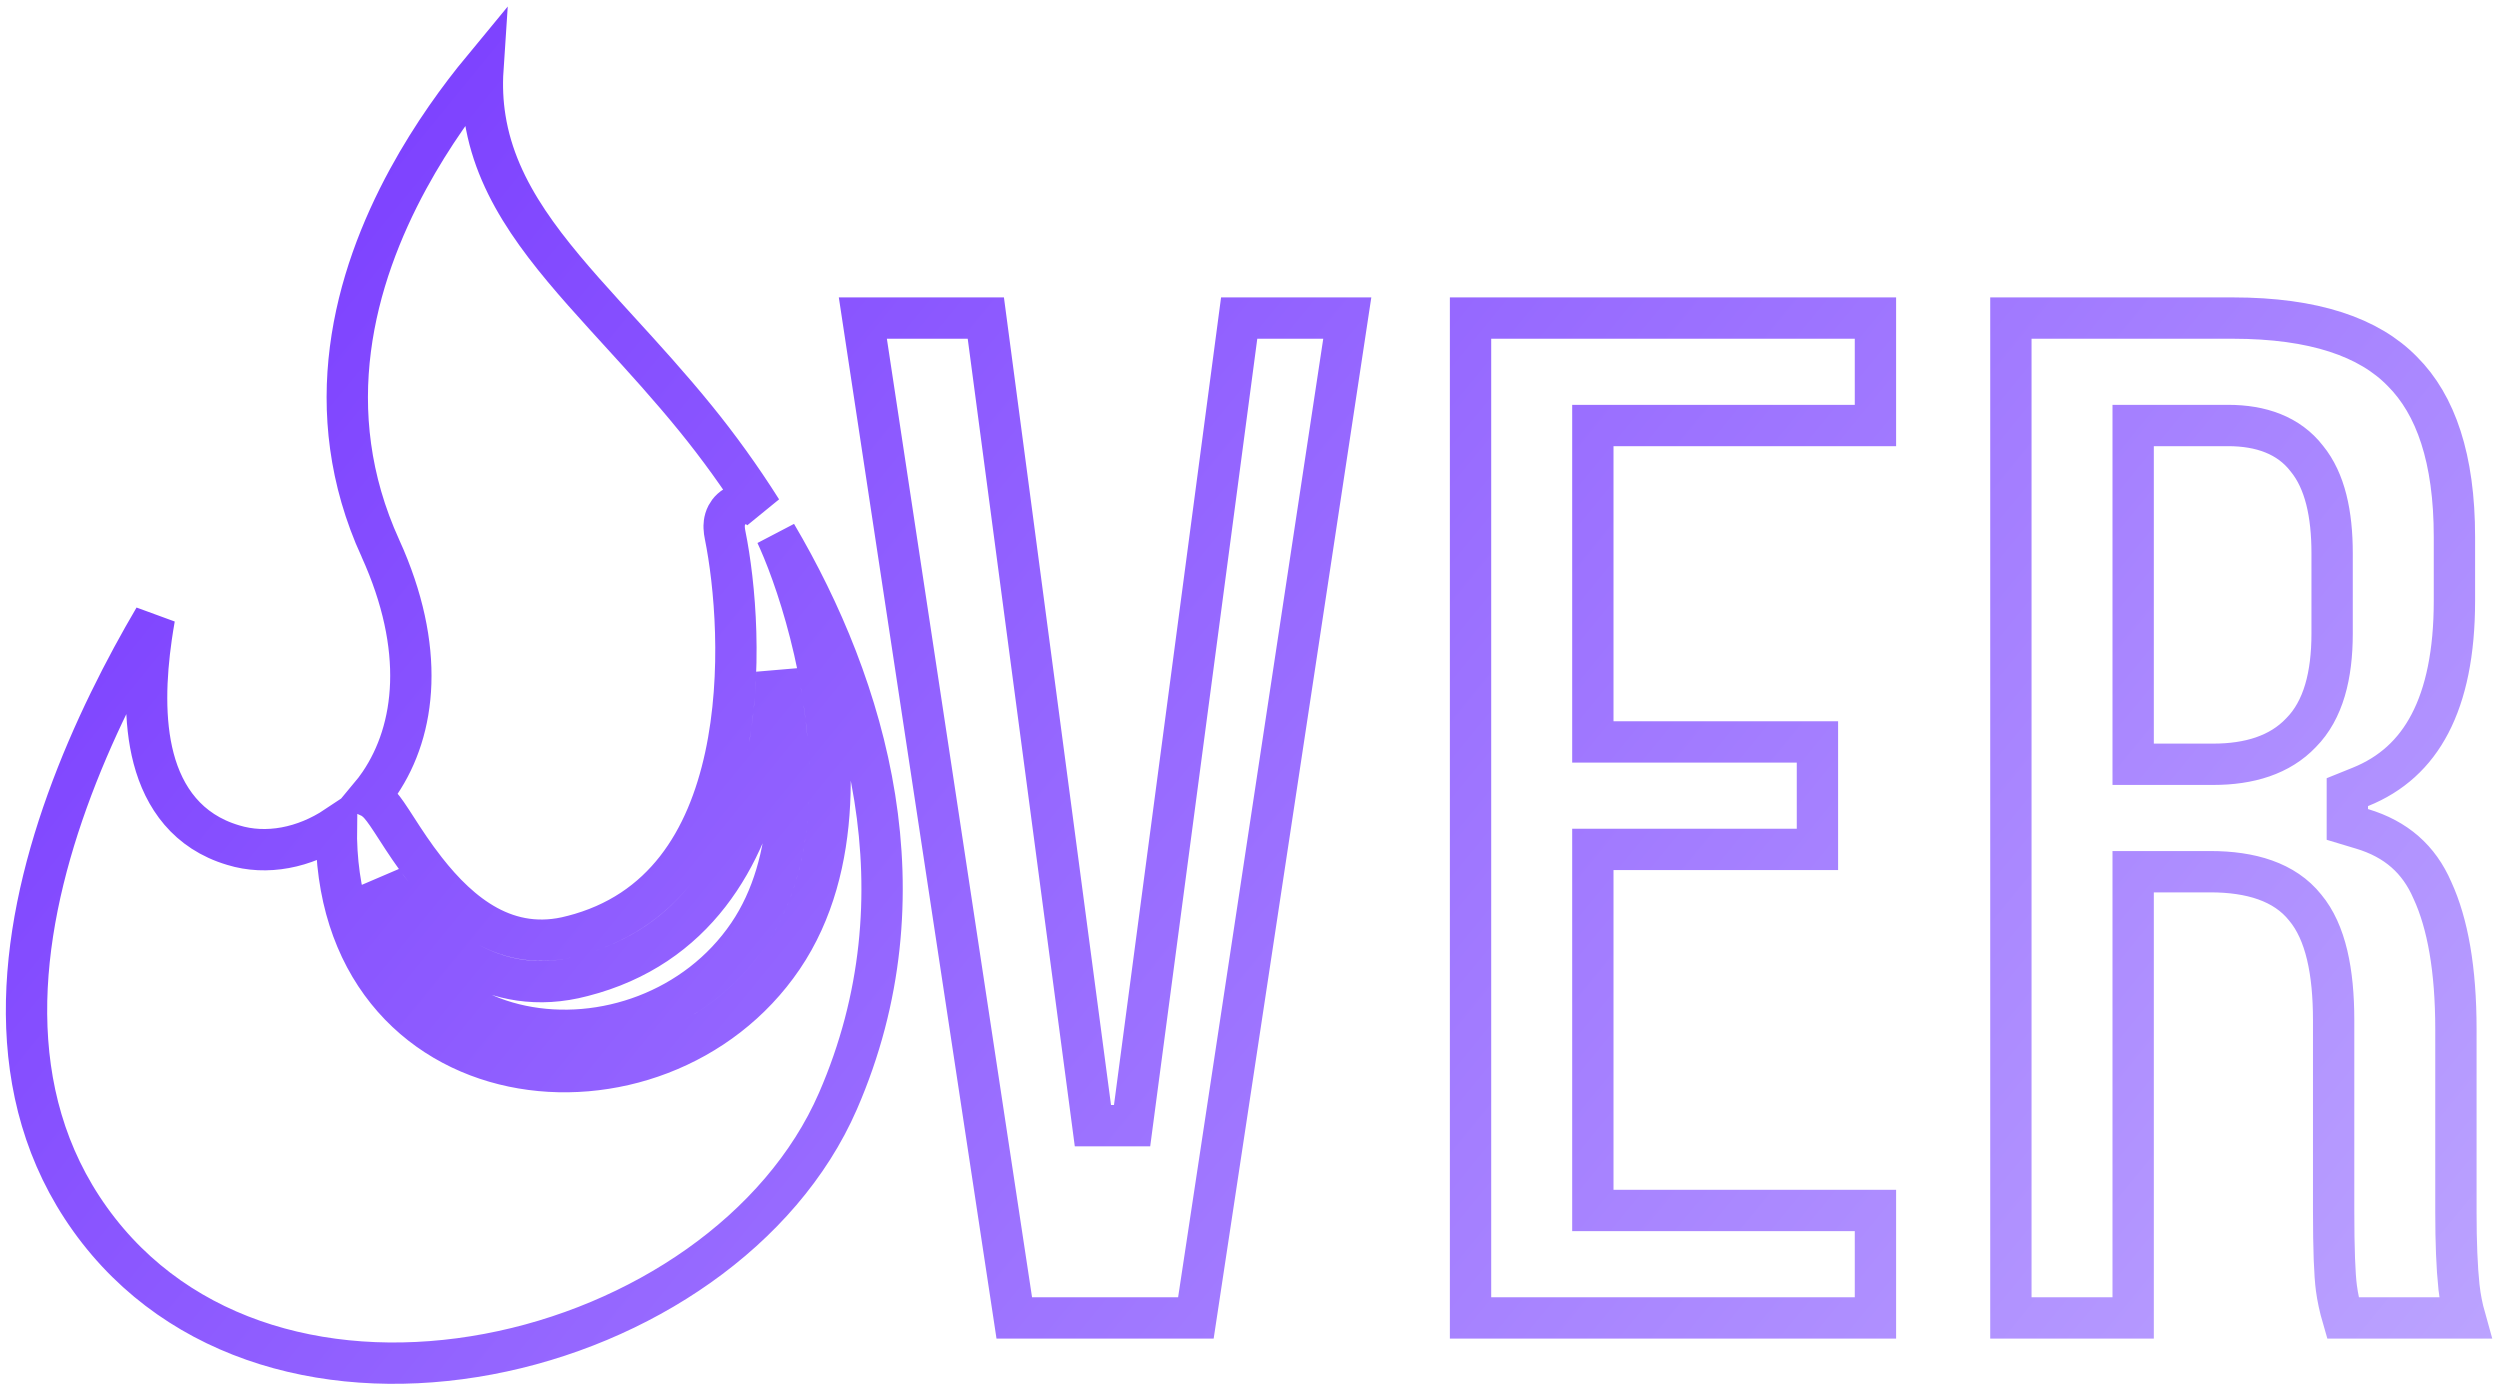
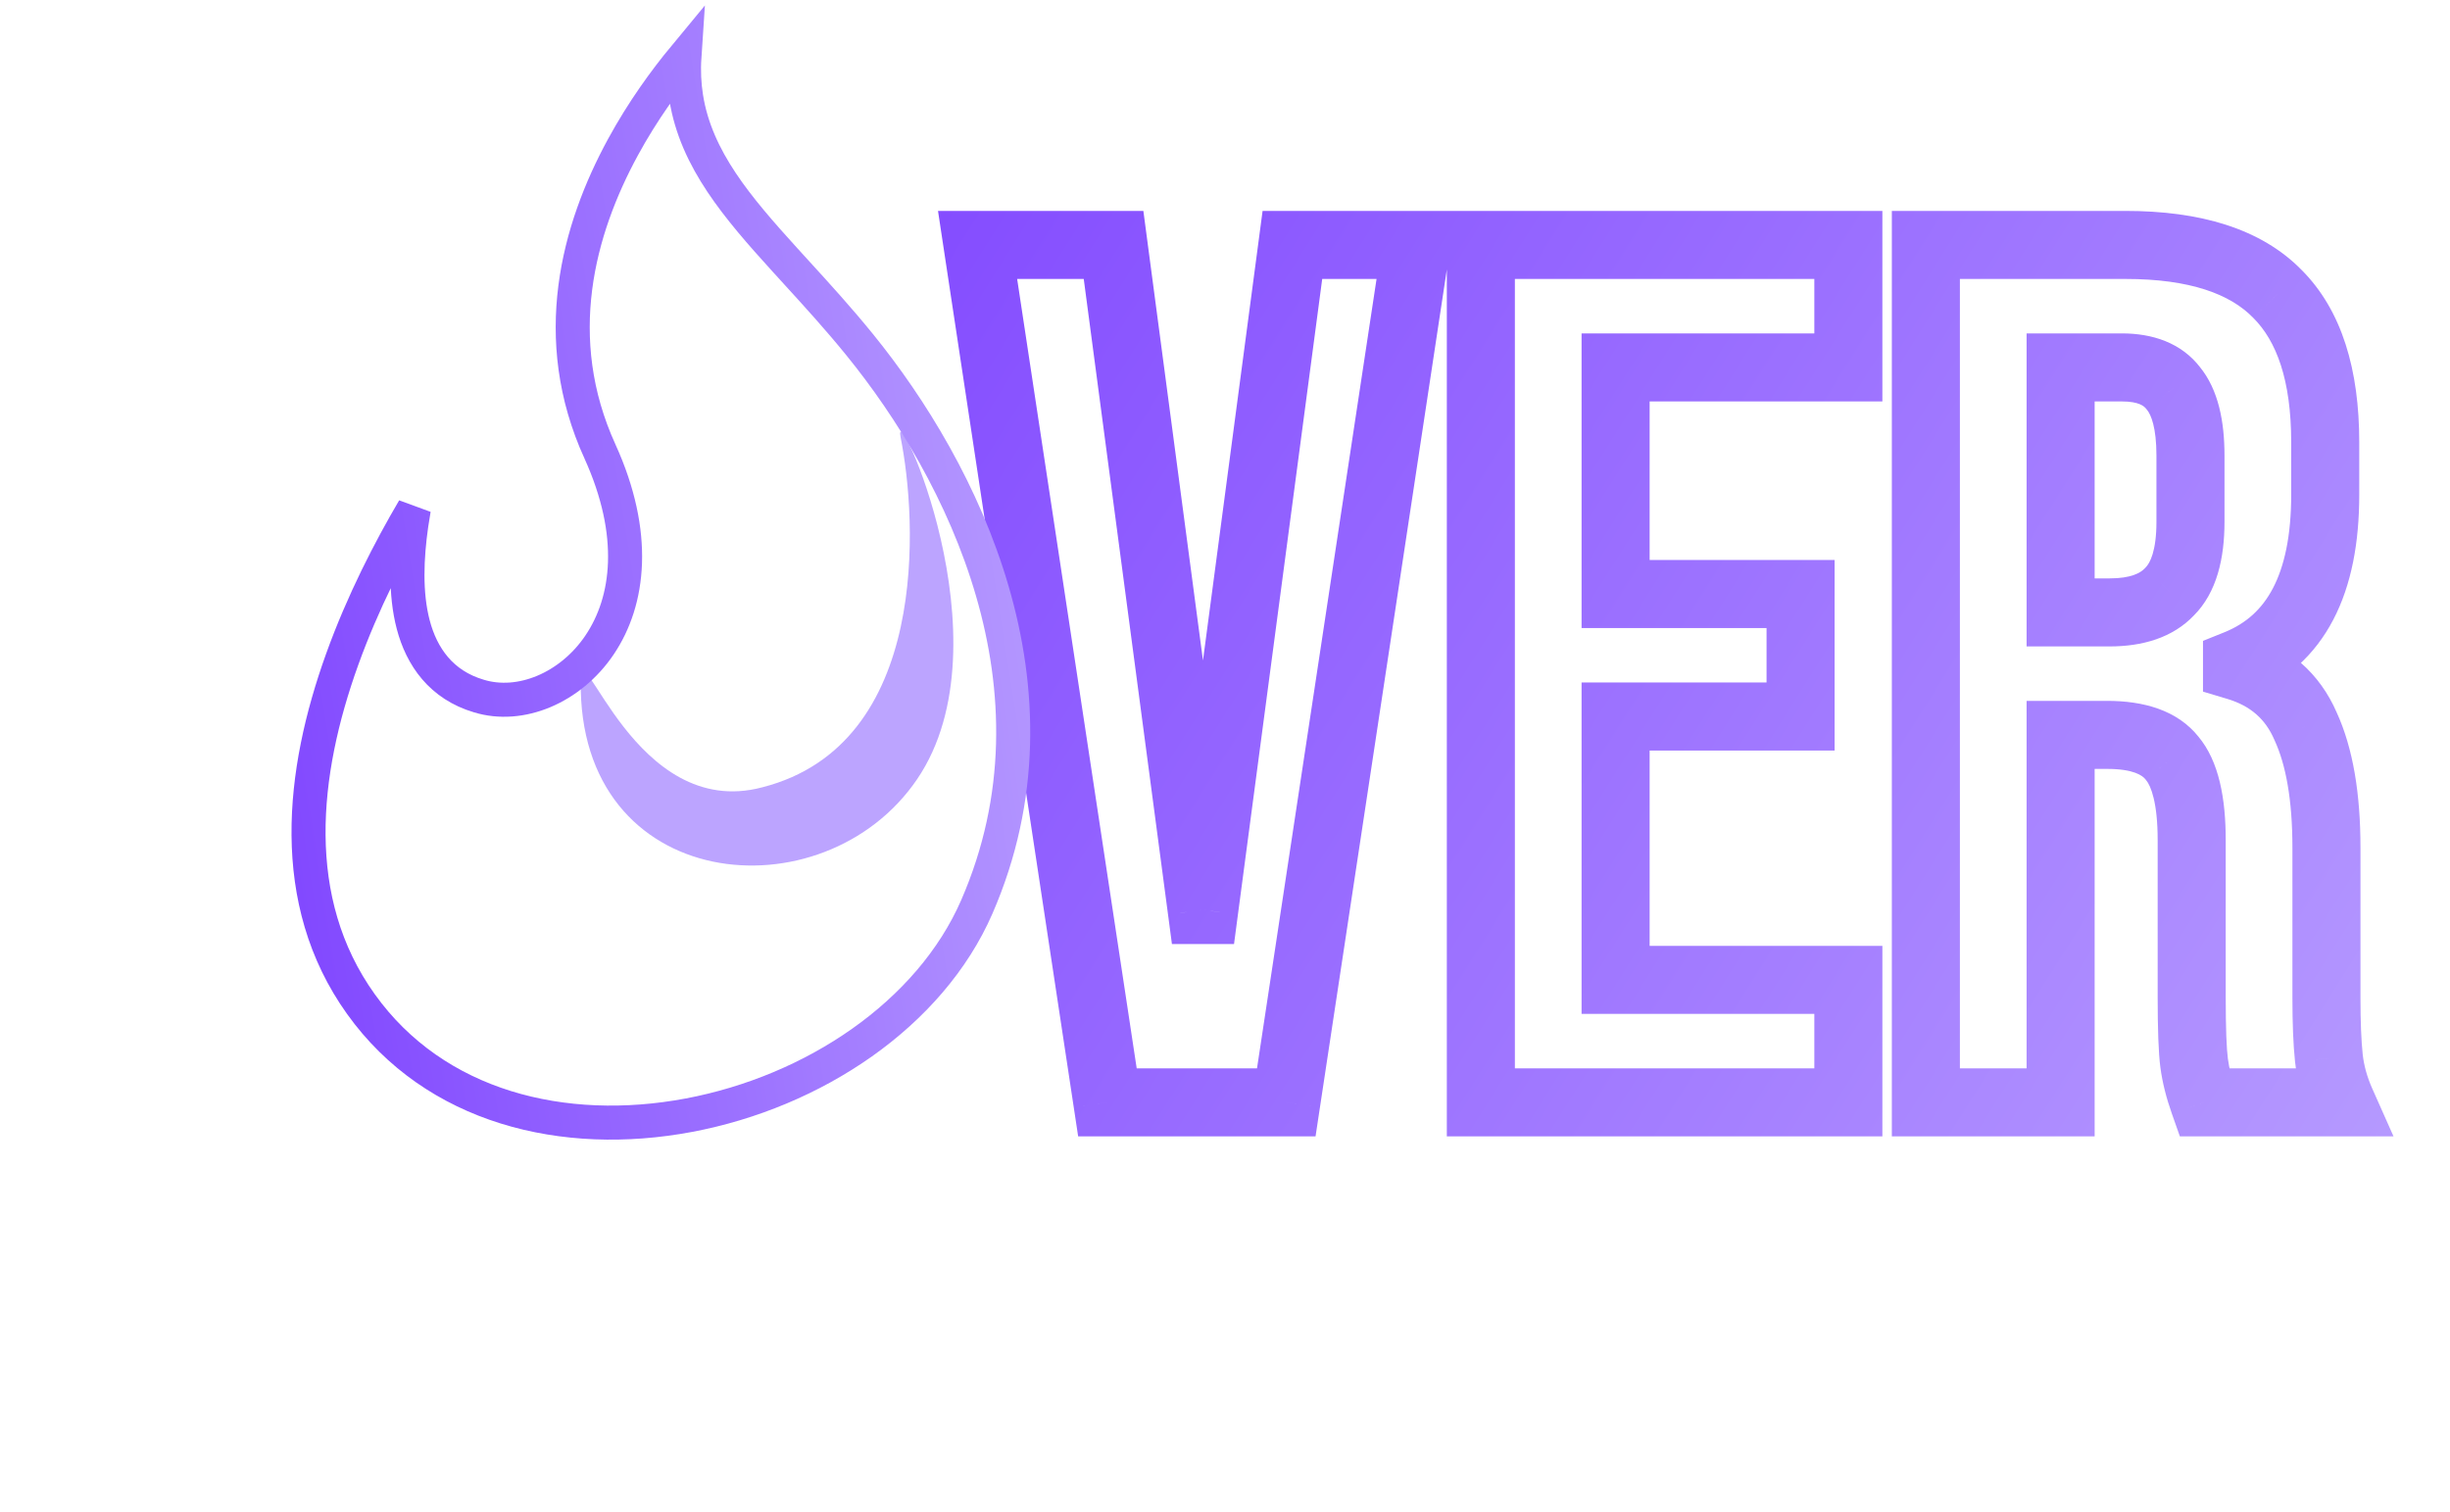
- <svg xmlns="http://www.w3.org/2000/svg" width="79" height="44" viewBox="0 0 79 44" fill="none">
-   <path d="M39.158 10.051H42.574L37.79 41.646H32.051L27.266 10.051H31.152L34.461 35.005L34.536 35.572H35.108H35.202H35.774L35.849 35.005L39.158 10.051ZM12.901 5.648C13.665 4.246 14.531 3.063 15.259 2.182C15.223 2.722 15.248 3.24 15.328 3.741C15.518 4.939 16.017 5.998 16.686 7.002C17.351 7.999 18.201 8.964 19.109 9.964C19.256 10.126 19.405 10.29 19.555 10.454C20.341 11.315 21.165 12.218 21.987 13.23C22.687 14.091 23.395 15.064 24.067 16.128C24.017 16.08 23.944 16.02 23.849 15.976C23.76 15.936 23.587 15.881 23.378 15.94C23.157 16.004 23.03 16.158 22.969 16.273C22.875 16.45 22.882 16.627 22.884 16.674L22.884 16.677C22.887 16.756 22.899 16.835 22.913 16.906L22.913 16.906L22.915 16.914C23.219 18.418 23.495 21.265 22.922 23.909C22.351 26.543 20.98 28.839 18.085 29.578L18.085 29.578L18.079 29.579C16.031 30.123 14.538 28.89 13.447 27.496C13.068 27.012 12.778 26.564 12.534 26.185C12.424 26.015 12.323 25.858 12.227 25.719C12.155 25.616 12.076 25.507 11.996 25.418C11.955 25.374 11.9 25.317 11.831 25.267C11.799 25.242 11.748 25.208 11.68 25.177C11.793 25.042 11.901 24.9 12.002 24.751C13.148 23.055 13.455 20.49 12.023 17.331L12.022 17.33C10.034 12.972 11.185 8.799 12.901 5.648ZM24.613 17.071C24.586 17.009 24.557 16.947 24.529 16.886C27.386 21.735 29.325 28.258 26.477 34.799C24.685 38.913 20.228 41.89 15.426 42.792C10.633 43.693 5.689 42.497 2.848 38.529C0.004 34.556 0.574 29.623 2.123 25.315C2.923 23.089 3.968 21.078 4.878 19.529C4.844 19.726 4.811 19.925 4.782 20.128C4.604 21.372 4.538 22.768 4.855 23.969C5.18 25.201 5.928 26.279 7.369 26.706C8.421 27.031 9.617 26.794 10.629 26.121C10.6 28.287 11.204 30.024 12.231 31.306C13.26 32.591 14.68 33.377 16.207 33.697C19.241 34.333 22.774 33.144 24.731 30.261C26.691 27.372 26.389 23.41 25.73 20.538C25.396 19.08 24.956 17.843 24.613 17.071ZM50.986 38.251H59.264V41.646H46.469V10.051H59.264V13.446H50.986H50.334V14.098V22.794V23.446H50.986H57.431V26.841H50.986H50.334V27.494V37.599V38.251H50.986ZM77.705 40.679C77.741 41.003 77.804 41.325 77.894 41.646H74.034C73.937 41.313 73.87 41.001 73.831 40.708C73.775 40.286 73.743 39.481 73.743 38.257V32.24C73.743 30.712 73.497 29.461 72.844 28.679C72.192 27.861 71.118 27.546 69.847 27.546H68.061H67.408V28.198V41.646H63.544V10.051H70.552C73.13 10.051 74.865 10.66 75.912 11.734L75.918 11.74C76.969 12.791 77.56 14.486 77.56 16.965V18.986C77.56 20.629 77.288 21.91 76.788 22.867C76.296 23.811 75.568 24.471 74.585 24.867L74.176 25.032V25.473V25.567V26.052L74.641 26.192C75.718 26.515 76.44 27.153 76.862 28.129L76.865 28.135L76.868 28.142C77.346 29.183 77.607 30.629 77.607 32.523V38.303C77.607 39.255 77.638 40.048 77.704 40.675L77.705 40.679ZM68.061 13.446H67.408V14.098V23.498V24.151H68.061H69.941C71.075 24.151 72.044 23.859 72.712 23.154C73.422 22.439 73.695 21.334 73.695 20.02V17.483C73.695 16.245 73.474 15.2 72.896 14.492C72.325 13.751 71.441 13.446 70.411 13.446H68.061ZM13.25 30.49C12.7 29.803 12.28 28.926 12.074 27.84C12.183 27.992 12.298 28.147 12.419 28.301C13.578 29.782 15.556 31.599 18.411 30.842C21.975 29.931 23.573 27.072 24.198 24.186C24.411 23.204 24.516 22.204 24.549 21.248C25.114 23.974 25.206 27.236 23.65 29.528C22.011 31.943 19.027 32.954 16.475 32.419C15.209 32.154 14.068 31.512 13.25 30.49Z" stroke="url(#paint0_linear_284:4417)" stroke-width="1.306" />
+ <svg xmlns="http://www.w3.org/2000/svg" width="94" height="58" viewBox="0 0 94 58" fill="none">
+   <path d="M37.507 9.399V8.093H35.989L36.216 9.594L37.507 9.399ZM42.724 9.399L44.018 9.227L43.868 8.093H42.724V9.399ZM46.108 34.92L44.814 35.091L44.964 36.225H46.108V34.92ZM46.202 34.92V36.225H47.346L47.496 35.091L46.202 34.92ZM49.586 9.399V8.093H48.442L48.292 9.227L49.586 9.399ZM54.333 9.399L55.624 9.594L55.851 8.093H54.333V9.399ZM49.351 42.299V43.604H50.474L50.642 42.494L49.351 42.299ZM42.489 42.299L41.198 42.494L41.366 43.604H42.489V42.299ZM37.507 10.704H42.724V8.093H37.507V10.704ZM41.43 9.57L44.814 35.091L47.402 34.748L44.018 9.227L41.43 9.57ZM46.108 36.225H46.202V33.614H46.108V36.225ZM47.496 35.091L50.88 9.57L48.292 9.227L44.908 34.748L47.496 35.091ZM49.586 10.704H54.333V8.093H49.586V10.704ZM53.042 9.203L48.06 42.103L50.642 42.494L55.624 9.594L53.042 9.203ZM49.351 40.993H42.489V43.604H49.351V40.993ZM43.78 42.103L38.798 9.203L36.216 9.594L41.198 42.494L43.78 42.103ZM56.816 9.399V8.093H55.511V9.399H56.816ZM70.916 9.399H72.222V8.093H70.916V9.399ZM70.916 14.099V15.404H72.222V14.099H70.916ZM61.986 14.099V12.793H60.681V14.099H61.986ZM61.986 22.794H60.681V24.099H61.986V22.794ZM69.083 22.794H70.389V21.488H69.083V22.794ZM69.083 27.494V28.799H70.389V27.494H69.083ZM61.986 27.494V26.188H60.681V27.494H61.986ZM61.986 37.599H60.681V38.904H61.986V37.599ZM70.916 37.599H72.222V36.293H70.916V37.599ZM70.916 42.299V43.604H72.222V42.299H70.916ZM56.816 42.299H55.511V43.604H56.816V42.299ZM56.816 10.704H70.916V8.093H56.816V10.704ZM69.611 9.399V14.099H72.222V9.399H69.611ZM70.916 12.793H61.986V15.404H70.916V12.793ZM60.681 14.099V22.794H63.292V14.099H60.681ZM61.986 24.099H69.083V21.488H61.986V24.099ZM67.778 22.794V27.494H70.389V22.794H67.778ZM69.083 26.188H61.986V28.799H69.083V26.188ZM60.681 27.494V37.599H63.292V27.494H60.681ZM61.986 38.904H70.916V36.293H61.986V38.904ZM69.611 37.599V42.299H72.222V37.599H69.611ZM70.916 40.993H56.816V43.604H70.916V40.993ZM58.122 42.299V9.399H55.511V42.299H58.122ZM73.891 9.399V8.093H72.585V9.399H73.891ZM87.38 11.279L86.445 12.19L86.451 12.196L86.457 12.202L87.38 11.279ZM85.829 25.473L85.341 24.262L84.523 24.591V25.473H85.829ZM85.829 25.567H84.523V26.538L85.454 26.817L85.829 25.567ZM88.461 27.87L87.262 28.388L87.268 28.401L87.274 28.415L88.461 27.87ZM89.354 40.607L88.055 40.743L88.056 40.751L89.354 40.607ZM89.824 42.299V43.604H91.833L91.017 41.769L89.824 42.299ZM84.56 42.299L83.329 42.733L83.636 43.604H84.56V42.299ZM83.338 29.092L82.313 29.901L82.326 29.917L82.339 29.933L83.338 29.092ZM79.061 28.199V26.893H77.755V28.199H79.061ZM79.061 42.299V43.604H80.366V42.299H79.061ZM73.891 42.299H72.585V43.604H73.891V42.299ZM83.244 22.7L82.32 21.776L82.306 21.791L82.293 21.805L83.244 22.7ZM83.385 14.898L82.347 15.691L82.362 15.71L82.377 15.728L83.385 14.898ZM79.061 14.099V12.793H77.755V14.099H79.061ZM79.061 23.499H77.755V24.804H79.061V23.499ZM73.891 10.704H81.552V8.093H73.891V10.704ZM81.552 10.704C84.044 10.704 85.571 11.294 86.445 12.19L88.314 10.367C86.744 8.757 84.386 8.093 81.552 8.093V10.704ZM86.457 12.202C87.337 13.082 87.907 14.575 87.907 16.966H90.518C90.518 14.217 89.867 11.919 88.303 10.355L86.457 12.202ZM87.907 16.966V18.987H90.518V16.966H87.907ZM87.907 18.987C87.907 20.564 87.645 21.731 87.209 22.566C86.788 23.372 86.18 23.924 85.341 24.262L86.316 26.684C87.734 26.113 88.817 25.13 89.524 23.774C90.216 22.447 90.518 20.825 90.518 18.987H87.907ZM84.523 25.473V25.567H87.134V25.473H84.523ZM85.454 26.817C86.353 27.087 86.92 27.596 87.262 28.388L89.659 27.352C88.999 25.824 87.811 24.798 86.204 24.316L85.454 26.817ZM87.274 28.415C87.698 29.337 87.954 30.679 87.954 32.523H90.565C90.565 30.481 90.288 28.721 89.647 27.325L87.274 28.415ZM87.954 32.523V38.304H90.565V32.523H87.954ZM87.954 38.304C87.954 39.267 87.986 40.085 88.055 40.743L90.652 40.47C90.596 39.938 90.565 39.221 90.565 38.304H87.954ZM88.056 40.751C88.135 41.459 88.33 42.153 88.631 42.829L91.017 41.769C90.816 41.316 90.698 40.882 90.651 40.462L88.056 40.751ZM89.824 40.993H84.56V43.604H89.824V40.993ZM85.791 41.864C85.627 41.401 85.526 40.988 85.478 40.622L82.889 40.967C82.966 41.541 83.116 42.131 83.329 42.733L85.791 41.864ZM85.478 40.622C85.428 40.249 85.395 39.483 85.395 38.257H82.784C82.784 39.474 82.814 40.401 82.889 40.967L85.478 40.622ZM85.395 38.257V32.241H82.784V38.257H85.395ZM85.395 32.241C85.395 30.676 85.152 29.219 84.336 28.251L82.339 29.933C82.526 30.155 82.784 30.797 82.784 32.241H85.395ZM84.362 28.283C83.531 27.23 82.207 26.893 80.847 26.893V29.504C81.867 29.504 82.204 29.763 82.313 29.901L84.362 28.283ZM80.847 26.893H79.061V29.504H80.847V26.893ZM77.755 28.199V42.299H80.366V28.199H77.755ZM79.061 40.993H73.891V43.604H79.061V40.993ZM75.196 42.299V9.399H72.585V42.299H75.196ZM80.941 24.804C82.183 24.804 83.359 24.483 84.194 23.595L82.293 21.805C82.126 21.982 81.767 22.193 80.941 22.193V24.804ZM84.167 23.623C85.064 22.726 85.348 21.403 85.348 20.021H82.737C82.737 21.145 82.489 21.608 82.32 21.776L84.167 23.623ZM85.348 20.021V17.483H82.737V20.021H85.348ZM85.348 17.483C85.348 16.188 85.121 14.952 84.392 14.068L82.377 15.728C82.526 15.909 82.737 16.396 82.737 17.483H85.348ZM84.422 14.105C83.686 13.143 82.571 12.793 81.411 12.793V15.404C82.068 15.404 82.268 15.587 82.347 15.691L84.422 14.105ZM81.411 12.793H79.061V15.404H81.411V12.793ZM77.755 14.099V23.499H80.366V14.099H77.755ZM79.061 24.804H80.941V22.193H79.061V24.804Z" fill="url(#paint0_linear_339:1532)" />
+   <path d="M34.554 16.785C34.216 15.003 38.786 24.596 35.19 29.895C31.595 35.193 22.157 34.295 22.282 26.108C22.303 24.111 24.342 31.513 29.246 30.21C35.708 28.561 35.185 19.901 34.554 16.785Z" fill="#BCA4FF" />
+   <path d="M23.901 5.648C24.664 4.246 25.531 3.063 26.259 2.183C26.223 2.722 26.248 3.24 26.328 3.742C26.518 4.939 27.017 5.998 27.686 7.002C28.351 7.999 29.201 8.965 30.109 9.964C30.256 10.127 30.405 10.29 30.555 10.454C31.341 11.315 32.165 12.218 32.987 13.23C36.916 18.066 41.126 26.419 37.477 34.799C35.684 38.914 31.228 41.89 26.426 42.792C21.633 43.693 16.689 42.497 13.848 38.529C11.004 34.557 11.574 29.623 13.123 25.315C13.923 23.089 14.968 21.078 15.878 19.529C15.844 19.726 15.811 19.926 15.782 20.128C15.604 21.372 15.538 22.768 15.855 23.97C16.18 25.202 16.928 26.279 18.369 26.706C19.963 27.198 21.886 26.402 23.001 24.751C24.148 23.055 24.455 20.49 23.023 17.331L23.022 17.33C21.033 12.972 22.185 8.8 23.901 5.648Z" stroke="url(#paint1_linear_339:1532)" stroke-width="1.306" />
  <defs>
-     <linearGradient id="paint0_linear_284:4417" x1="0.185" y1="0" x2="68.756" y2="56.045" gradientUnits="userSpaceOnUse">
+     <linearGradient id="paint0_linear_339:1532" x1="14.361" y1="0.299" x2="97.277" y2="52.543" gradientUnits="userSpaceOnUse">
+       <stop stop-color="#7433FF" />
+       <stop offset="1" stop-color="#BCA4FF" />
+     </linearGradient>
+     <linearGradient id="paint1_linear_339:1532" x1="0" y1="15.485" x2="42.347" y2="8.751" gradientUnits="userSpaceOnUse">
      <stop stop-color="#7433FF" />
      <stop offset="1" stop-color="#BCA4FF" />
    </linearGradient>
  </defs>
</svg>
